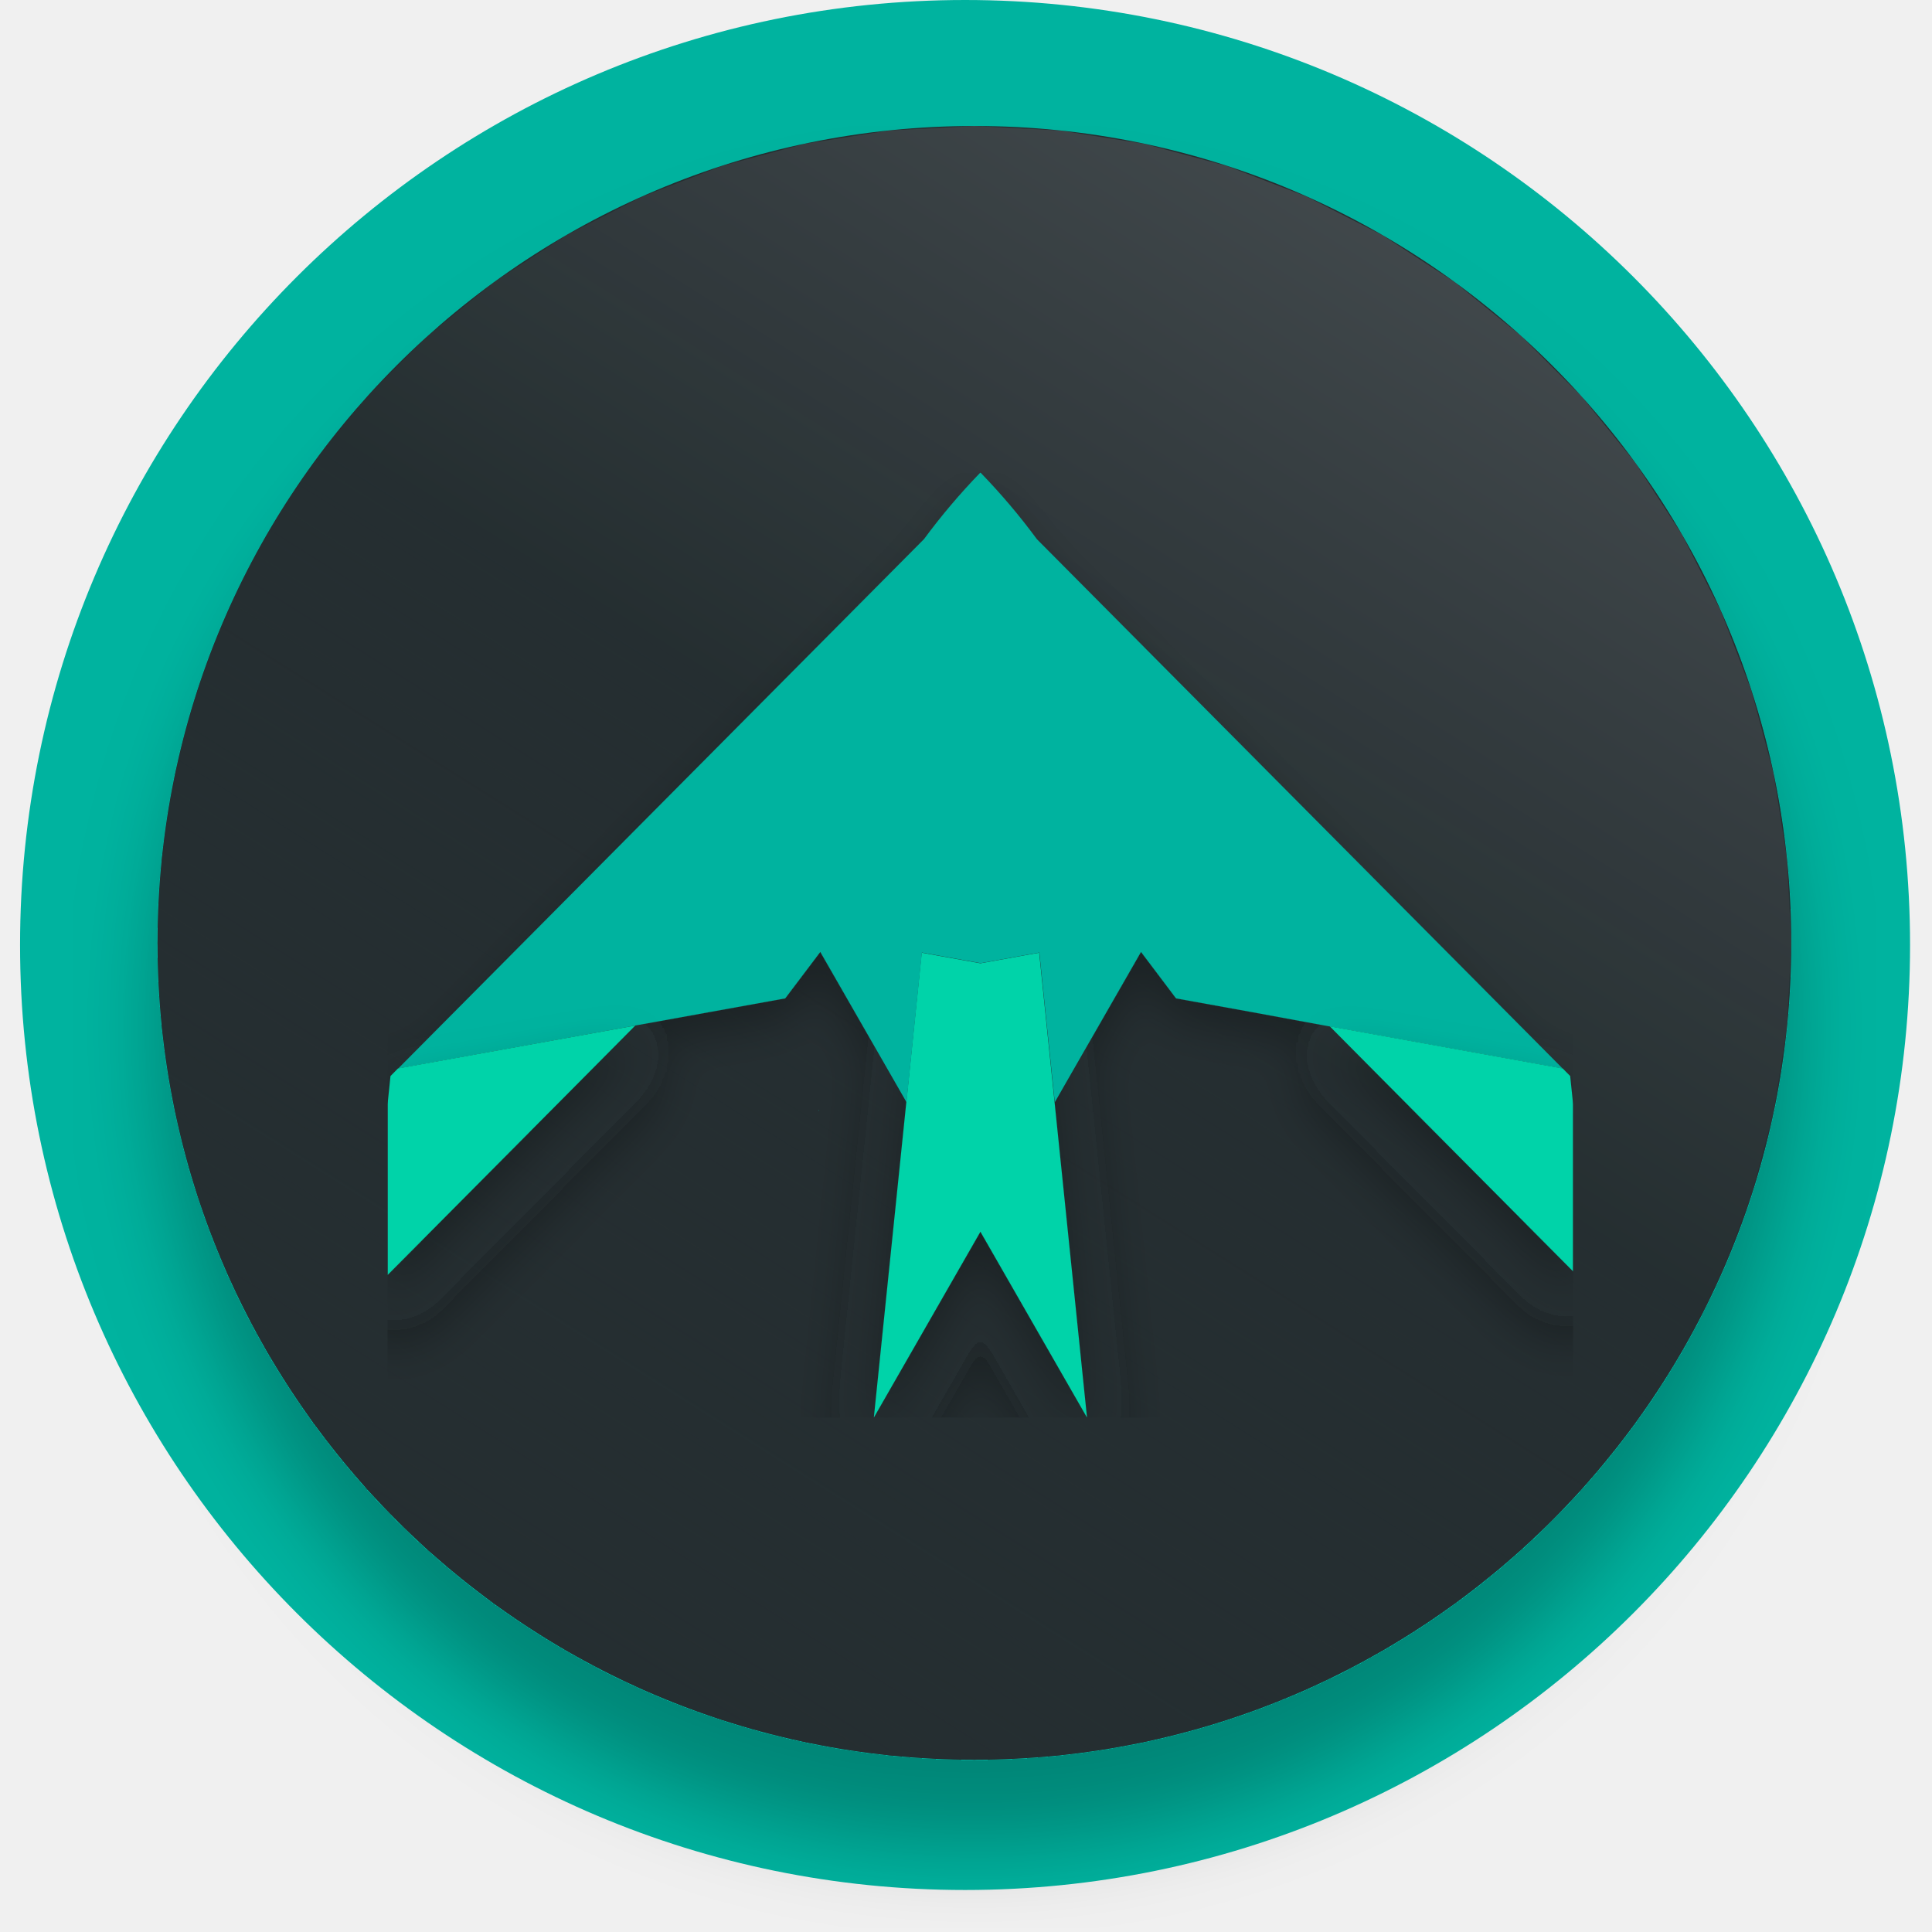
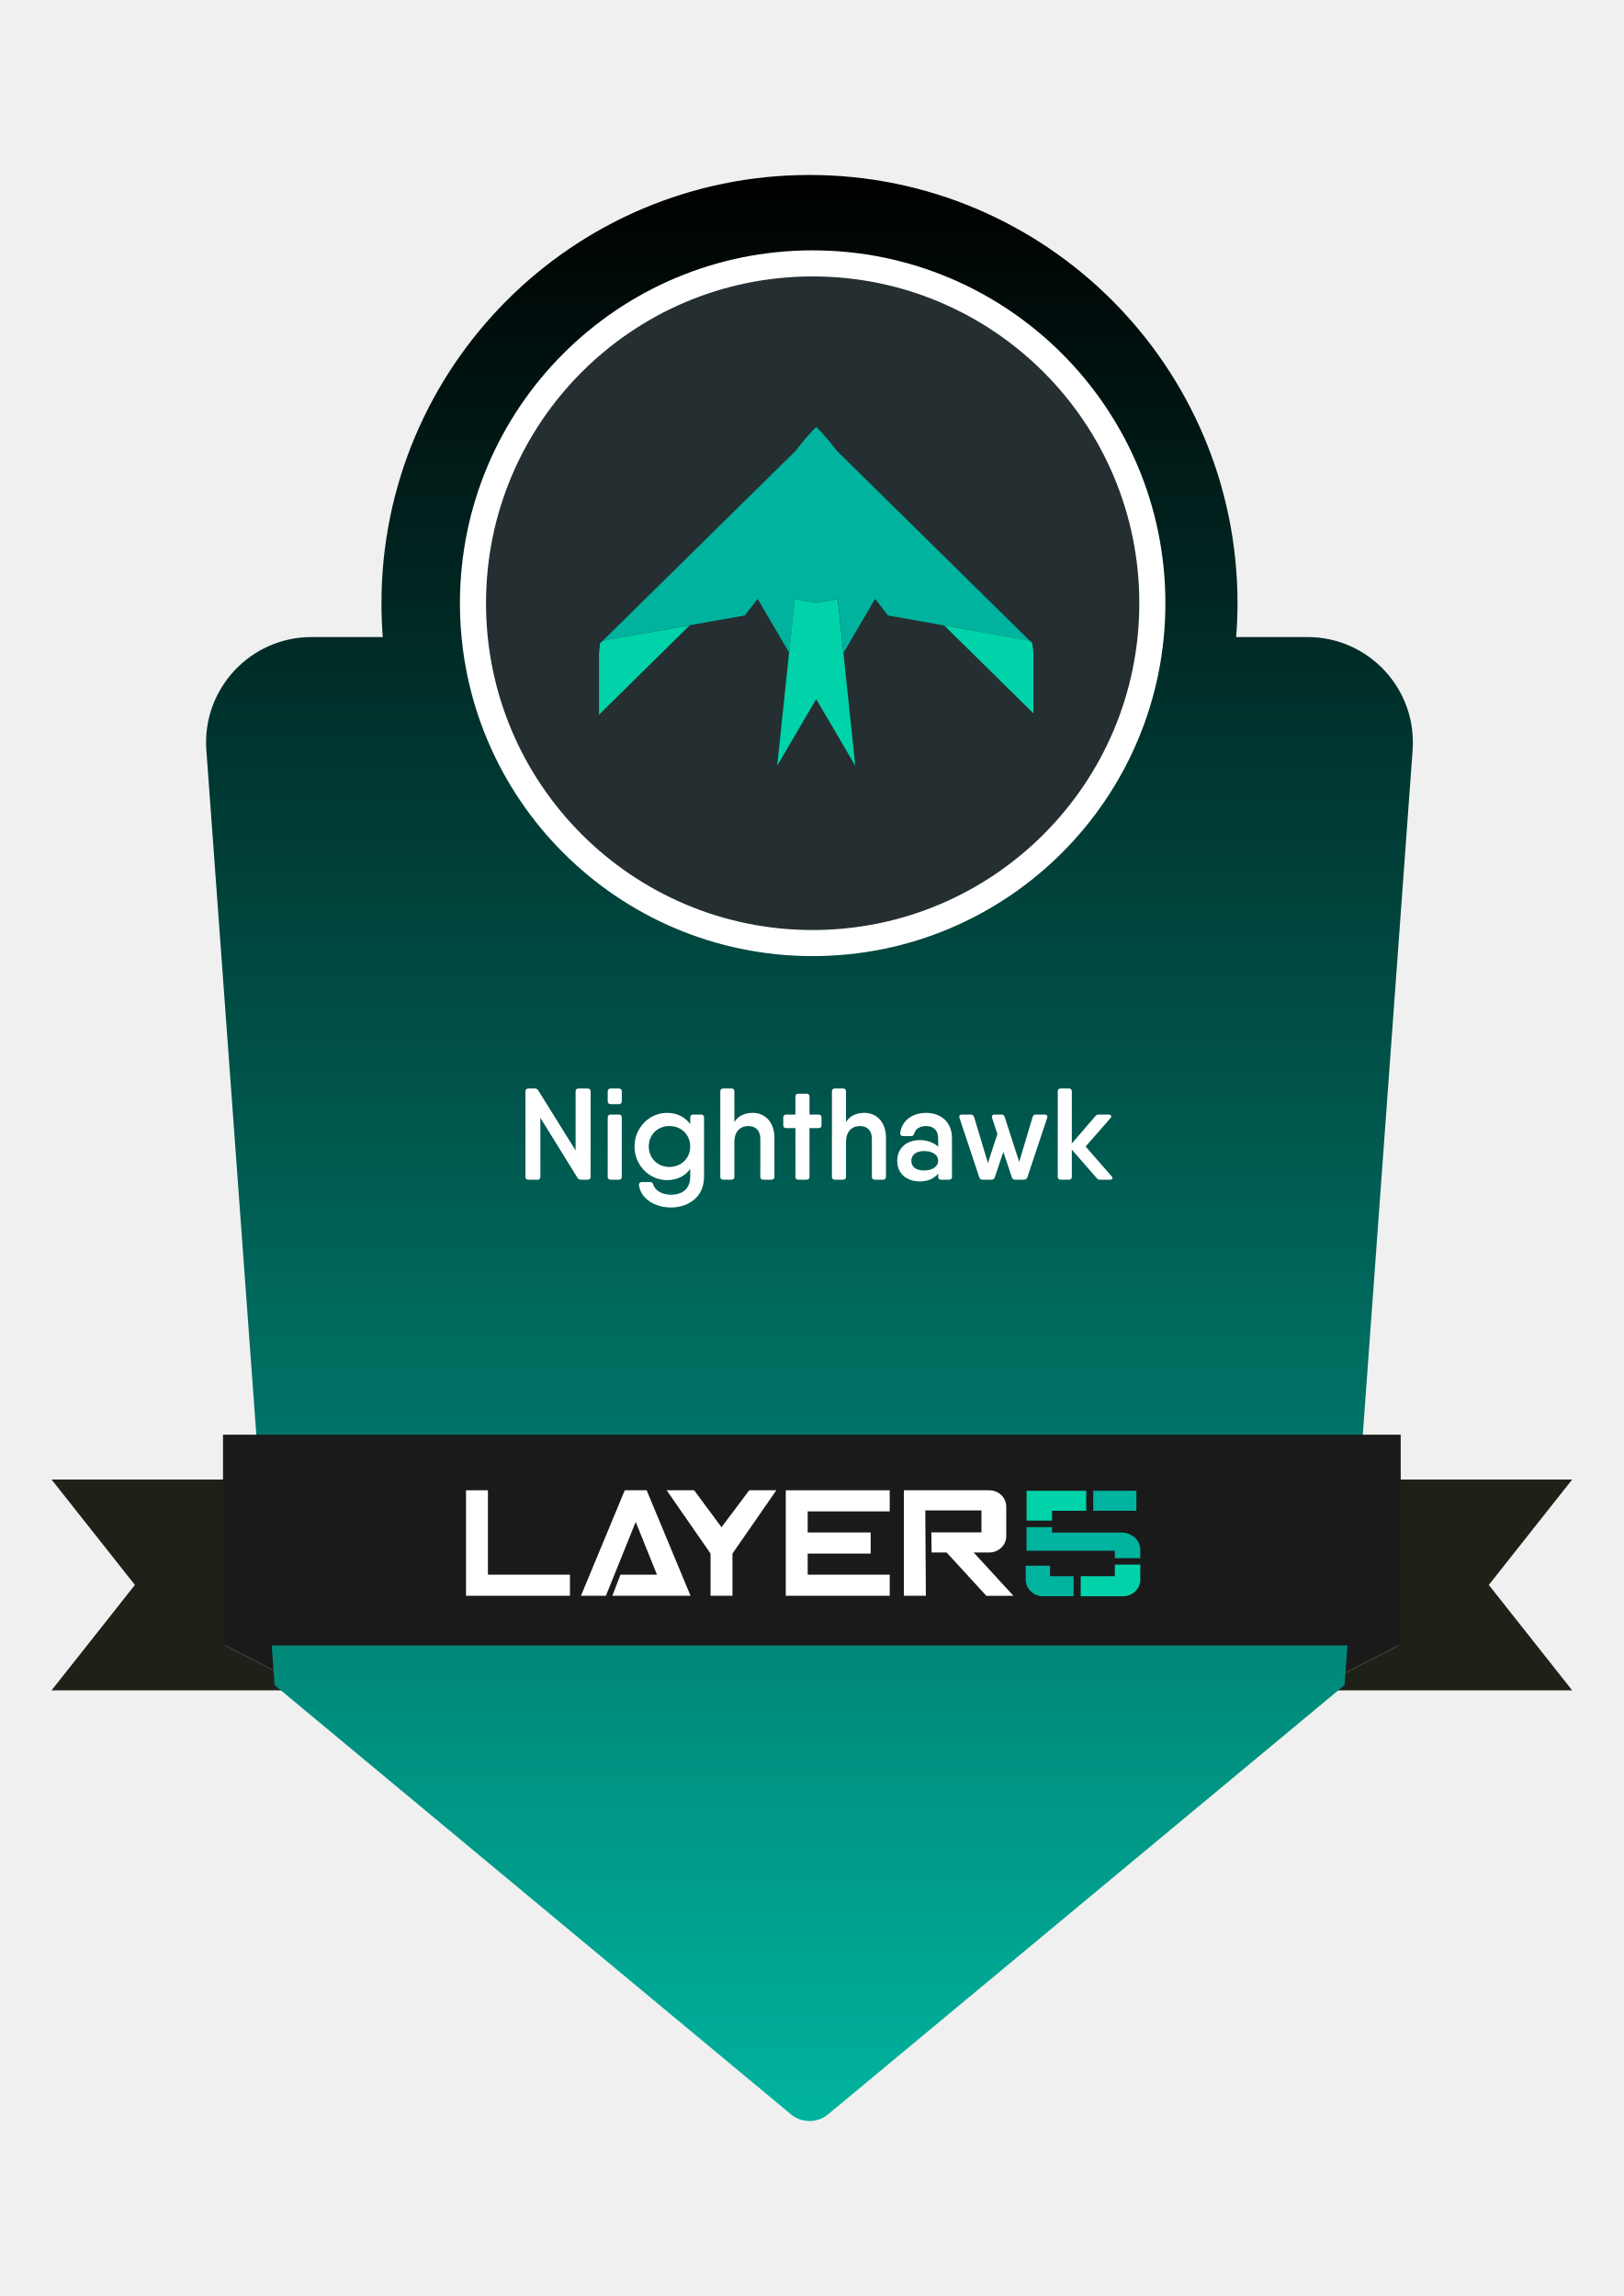
- <svg xmlns="http://www.w3.org/2000/svg" width="90" height="90" viewBox="0 0 91 92" fill="none">
-   <circle cx="45.455" cy="45" r="45" fill="#00B39F" />
-   <g filter="url(#filter0_d_16047_38563)">
-     <circle cx="45.9" cy="44.9" r="38.9" fill="#252E31" />
-   </g>
-   <path d="M45.9 6L49.966 6.213L53.988 6.85L57.921 7.904L61.722 9.363L65.35 11.212L68.765 13.429L71.929 15.992L74.808 18.871L77.371 22.035L79.588 25.45L81.437 29.078L82.896 32.879L83.95 36.812L84.587 40.834L84.8 44.9L84.587 48.966L83.95 52.988L82.896 56.921L81.437 60.722L79.588 64.35L77.371 67.765L74.808 70.929L71.929 73.808L68.765 76.371L65.35 78.588L61.722 80.437L57.921 81.896L53.988 82.95L49.966 83.587L45.9 83.8L41.834 83.587L37.812 82.95L33.879 81.896L30.078 80.437L26.45 78.588L23.035 76.371L19.871 73.808L16.992 70.929L14.429 67.765L12.212 64.35L10.363 60.722L8.904 56.921L7.85 52.988L7.213 48.966L7 44.9L7.213 40.834L7.85 36.812L8.904 32.879L10.363 29.078L12.212 25.45L14.429 22.035L16.992 18.871L19.871 15.992L23.035 13.429L26.45 11.212L30.078 9.363L33.879 7.904L37.812 6.85L41.834 6.213L45.9 6Z" fill="url(#paint0_linear_16047_38563)" />
-   <g clip-path="url(#clip0_16047_38563)" filter="url(#filter1_d_16047_38563)">
-     <g filter="url(#filter2_d_16047_38563)">
-       <path d="M48.221 45.504L46.187 45.872L44.319 45.535L43.391 45.367L42.658 52.496L41.112 67.503L46.187 58.652L51.262 67.503L49.718 52.496L48.983 45.367L48.221 45.504Z" fill="#00D3A9" />
-     </g>
-     <path d="M74.27 51.243L48.874 25.674C48.056 24.564 47.163 23.51 46.203 22.518L46.187 22.5L46.17 22.518C45.212 23.509 44.32 24.562 43.502 25.671L18.462 50.881L29.753 48.835L29.815 48.823L33.315 48.189L36.891 47.542L38.562 45.329L42.668 52.488L43.401 45.36L44.329 45.528L46.197 45.865L48.229 45.497L48.993 45.36L49.728 52.488L53.834 45.329L55.503 47.542L59.157 48.203L62.708 48.858L62.821 48.878L73.907 50.883L74.27 51.243ZM49.623 45.147C49.623 45.18 49.633 45.213 49.638 45.245C49.633 45.205 49.627 45.18 49.623 45.147Z" fill="#00B39F" />
-     <path d="M50.955 45.525L51.044 45.596L51.009 45.5L50.955 45.525Z" fill="#00B39F" />
-     <path d="M38.486 52.859C38.48 52.874 38.475 52.889 38.472 52.905L38.49 52.884L38.502 52.873L38.486 52.859Z" fill="#00B39F" />
-     <g filter="url(#filter3_d_16047_38563)">
-       <path d="M74.27 51.242V51.239L73.913 50.88L62.83 48.875H62.825L74.41 60.542V52.586L74.27 51.242Z" fill="#00D3A9" />
-     </g>
-     <g filter="url(#filter4_d_16047_38563)">
-       <path d="M18.462 50.877L18.452 50.879L18.095 51.241L17.955 52.585V60.716L29.747 48.84L29.749 48.836L18.462 50.877Z" fill="#00D3A9" />
+ <svg xmlns="http://www.w3.org/2000/svg" id="Layer_1" data-name="Layer 1" viewBox="0 0 595.28 841.89">
+   <defs>
+     <style>
+       .cls-1 {
+         fill: #00b39f;
+       }
+ 
+       .cls-2 {
+         fill: #fff;
+       }
+ 
+       .cls-3 {
+         fill: #252e31;
+         stroke: #fff;
+         stroke-width: 9.56px;
+       }
+ 
+       .cls-4 {
+         clip-path: url(#clippath-1);
+       }
+ 
+       .cls-5 {
+         fill: #00d3a9;
+       }
+ 
+       .cls-6 {
+         clip-path: url(#clippath);
+       }
+ 
+       .cls-7 {
+         fill: #a20e30;
+       }
+ 
+       .cls-8 {
+         fill: #1e2117;
+       }
+ 
+       .cls-9 {
+         fill: none;
+       }
+ 
+       .cls-10 {
+         fill: #1a1a1a;
+       }
+ 
+       .cls-11 {
+         fill: url(#linear-gradient);
+       }
+     </style>
+     <clipPath id="clippath">
+       <rect class="cls-9" x="18.91" y="64.17" width="557.47" height="713.56" />
+     </clipPath>
+     <linearGradient id="linear-gradient" x1="296.78" y1="779.83" x2="296.78" y2="66.28" gradientTransform="translate(0 844) scale(1 -1)" gradientUnits="userSpaceOnUse">
+       <stop offset="0" stop-color="#000" />
+       <stop offset="1" stop-color="#00b39f" />
+     </linearGradient>
+     <clipPath id="clippath-1">
+       <rect class="cls-9" x="219.59" y="156.55" width="159.28" height="124.24" />
+     </clipPath>
+   </defs>
+   <g class="cls-6">
+     <g>
+       <path class="cls-10" d="m480.87,602.94v16.86l32.65-16.86h-32.65Z" />
+       <path class="cls-10" d="m114.41,619.8v-16.86h-32.65l32.65,16.86Z" />
+       <path class="cls-8" d="m576.37,542.52H18.91l30.55,38.64-30.55,38.64h95.5l-32.65-16.86h32.65v-19.01h366.46v19.01h32.65l-32.65,16.86h95.5l-30.55-38.64,30.55-38.64Z" />
+       <path class="cls-11" d="m517.88,275.16l-24.94,342.73-189.32,157.36c-3.92,3.3-9.75,3.3-13.67,0l-189.28-157.36-25.01-342.73c-1.69-22.44,16.09-41.57,38.58-41.57h26.09c-.32-4.09-.48-8.22-.48-12.4,0-86.74,70.27-157.03,156.92-157.03s156.92,70.29,156.92,157.03c0,4.17-.16,8.31-.51,12.4h26.15c22.49,0,40.26,19.13,38.54,41.57Z" />
+       <path class="cls-3" d="m297.92,345.8c68.77,0,124.55-55.79,124.55-124.61s-55.78-124.61-124.55-124.61-124.52,55.79-124.52,124.61,55.75,124.61,124.52,124.61Z" />
+       <g class="cls-4">
+         <g>
+           <path class="cls-5" d="m305,220.04l-5.77,1.02-5.26-.93-2.61-.46-2.07,19.68-4.36,41.43,14.3-24.43,14.33,24.43-4.36-41.43-2.07-19.68-2.13.38Z" />
+           <path class="cls-1" d="m378.49,235.9l-71.67-70.59c-2.29-3.07-4.81-5.98-7.52-8.71l-.06-.05-.03.05c-2.71,2.73-5.22,5.64-7.52,8.7l-70.65,69.6,31.86-5.65.16-.03,9.88-1.75,10.1-1.78,4.71-6.11,11.59,19.76,2.07-19.68,2.61.46,5.26.93,5.73-1.02,2.17-.38,2.07,19.68,11.6-19.76,4.68,6.11,10.32,1.82,10.03,1.81.32.06,31.25,5.53,1.05.99Zm-69.54-16.83c0,.09.03.18.03.27,0-.11-.03-.18-.03-.27Z" />
+           <path class="cls-1" d="m312.71,220.1l.26.2-.13-.27-.13.07Z" />
+           <path class="cls-1" d="m277.51,240.37s-.03.08-.03.13l.06-.06.03-.03-.06-.04Z" />
+           <path class="cls-5" d="m378.49,235.9h0s-1.02-1-1.02-1l-31.28-5.53h0l32.68,32.21v-21.97l-.38-3.71Z" />
+           <path class="cls-5" d="m221.03,234.9h-.03s-1.02,1.01-1.02,1.01l-.38,3.71v22.45l33.26-32.79h.03s-31.86,5.62-31.86,5.62Z" />
+         </g>
+       </g>
+       <path class="cls-7" d="m114.41,583.9v19.01h366.46v-19.01H114.41Z" />
+       <path class="cls-10" d="m513.52,603.34H81.76v-77.27h431.76v77.27Z" />
+       <path class="cls-2" d="m178.88,546.45h-8.03v38.68h38.1v-7.73h-30.07v-30.95Z" />
+       <path class="cls-2" d="m229.05,546.45l-16.06,38.68h9.14l10.93-27.07,7.8,19.34h-13.38l-2.99,7.73h28.67l-16.09-38.68h-8.03Z" />
+       <path class="cls-2" d="m264.51,559.99l-10.03-13.54h-10.07l16.09,23.21v15.47h8.03v-15.47l16.09-23.21h-9.94l-10.16,13.54Z" />
+       <path class="cls-2" d="m288.08,552.54v32.59h38.1v-7.73h-30.07v-7.74h23.09v-7.74h-23.09v-7.73h30.07v-7.74h-38.1v6.09Z" />
+       <path class="cls-2" d="m339.21,553.83h20.61v8.05h-18.38l.1,7.38h5.51l14.56,15.89h9.94l-14.59-15.89h5.7c.83,0,1.66-.15,2.39-.46.76-.3,1.47-.74,2.04-1.3.57-.56,1.05-1.22,1.34-1.95.32-.73.48-1.51.48-2.3v-10.79c0-1.59-.64-3.12-1.82-4.25-1.18-1.13-2.77-1.76-4.43-1.76h-31.28v38.68h8.06l-.22-31.3Z" />
+       <path class="cls-1" d="m416.62,546.62h-15.83v7.34h15.83v-7.34Z" />
+       <path class="cls-1" d="m418.05,571.34v-3.04c0-3.5-3.06-6.34-6.85-6.34h-25.52v-2h-9.33v8.66h32.37v2.71h9.33Z" />
+       <path class="cls-5" d="m385.69,557.57v-3.6h12.52v-7.34h-21.85v10.94h9.33Z" />
+       <path class="cls-5" d="m408.72,573.7v4.27h-12.52v7.34h15.42c1.66.03,3.28-.59,4.49-1.71,1.21-1.12,1.91-2.65,1.94-4.27v-5.63h-9.33Z" />
+       <path class="cls-1" d="m384.95,574.1v3.87h8.66v7.34h-11.15c-1.66.03-3.28-.59-4.49-1.71-1.21-1.12-1.91-2.66-1.94-4.27v-5.23h8.92Z" />
+       <path class="cls-2" d="m211.02,400.23c0-.72.38-1.1,1.05-1.1h3.34c.73,0,1.12.38,1.12,1.1v31.3c0,.67-.38,1.05-1.12,1.05h-2.33c-.57,0-1.05-.19-1.34-.67l-13.63-22.03v21.65c0,.67-.38,1.05-1.08,1.05h-3.34c-.67,0-1.05-.38-1.05-1.05v-31.3c0-.72.38-1.1,1.05-1.1h2.39c.57,0,.99.24,1.27.72l13.67,21.98v-21.6Zm12.9,4.63c-.73,0-1.12-.38-1.12-1.05v-3.58c0-.72.38-1.1,1.12-1.1h2.99c.67,0,1.05.38,1.05,1.1v3.58c0,.67-.38,1.05-1.05,1.05h-2.99Zm0,27.71c-.73,0-1.12-.38-1.12-1.05v-21.74c0-.72.38-1.1,1.12-1.1h2.99c.67,0,1.05.38,1.05,1.1v21.74c0,.67-.38,1.05-1.05,1.05h-2.99Zm33.07-23.89c.73,0,1.12.38,1.12,1.1v21.74c0,7.65-6.02,11.23-12.14,11.23-5.7,0-11.05-3.06-11.72-8.22-.03-.72.38-1.1,1.05-1.1h3.06c.64,0,.96.33,1.15.96.57,1.86,2.83,3.68,6.47,3.68,4.49,0,7.07-2.44,7.07-6.55v-2.91c-1.82,2.53-4.68,4.11-8.51,4.11-6.5,0-11.91-5.45-11.91-12.33s5.42-12.33,11.91-12.33c3.82,0,6.69,1.62,8.51,4.16v-2.44c0-.72.38-1.1,1.05-1.1h2.9Zm-11.56,19.21c4.36,0,7.61-3.2,7.61-7.5s-3.25-7.5-7.61-7.5-7.58,3.2-7.58,7.5,3.25,7.5,7.58,7.5Zm30.58-19.83c4.46,0,7.9,3.39,7.9,9.13v14.33c0,.67-.38,1.05-1.05,1.05h-3.03c-.7,0-1.08-.38-1.08-1.05v-14c0-3.11-1.88-4.63-4.36-4.63-2.71,0-5.16,1.62-5.16,5.97v12.66c0,.67-.38,1.05-1.05,1.05h-2.99c-.73,0-1.12-.38-1.12-1.05v-31.3c0-.72.38-1.1,1.12-1.1h2.99c.67,0,1.05.38,1.05,1.1v11.18c1.53-2.34,3.89-3.34,6.78-3.34Zm24.05.62c.73,0,1.12.38,1.12,1.1v2.82c0,.67-.38,1.05-1.12,1.05h-3.28v17.87c0,.67-.38,1.05-1.12,1.05h-2.99c-.67,0-1.05-.38-1.05-1.05v-17.87h-3.34c-.73,0-1.12-.38-1.12-1.05v-2.82c0-.72.38-1.1,1.12-1.1h3.34v-6.55c0-.72.38-1.1,1.05-1.1h2.99c.73,0,1.12.38,1.12,1.1v6.55h3.28Zm16.88-.62c4.43,0,7.87,3.39,7.87,9.13v14.33c0,.67-.38,1.05-1.05,1.05h-2.99c-.73,0-1.12-.38-1.12-1.05v-14c0-3.11-1.85-4.63-4.33-4.63-2.74,0-5.16,1.62-5.16,5.97v12.66c0,.67-.38,1.05-1.05,1.05h-3.03c-.7,0-1.08-.38-1.08-1.05v-31.3c0-.72.38-1.1,1.08-1.1h3.03c.67,0,1.05.38,1.05,1.1v11.18c1.53-2.34,3.85-3.34,6.79-3.34Zm22.55,0c5.32,0,9.52,3.25,9.52,9.22v14.24c0,.67-.38,1.05-1.11,1.05h-2.9c-.67,0-1.05-.38-1.05-1.05v-1.19c-1.5,1.86-3.79,2.87-6.79,2.87-4.3,0-8.22-2.48-8.22-7.55s3.92-7.6,8.22-7.6c2.99,0,5.29,1,6.79,2.44v-2.96c0-3.3-1.91-4.63-4.46-4.63-2.13,0-3.85.96-4.3,2.72-.22.62-.48.96-1.15.96h-2.96c-.67,0-1.08-.38-1.05-1.1.57-4.63,4.56-7.41,9.46-7.41Zm-.7,21.12c3.09,0,5.16-1.48,5.16-3.54,0-2.2-2.07-3.58-5.16-3.58s-4.68,1.53-4.68,3.58,1.47,3.54,4.68,3.54Zm44.25-20.5h-.03c.76,0,1.15.48.89,1.24l-7.26,21.79c-.19.57-.67.86-1.24.86h-3.19c-.64,0-1.05-.29-1.24-.86l-3.12-9.37-3.15,9.37c-.19.57-.67.86-1.24.86h-3.19c-.64,0-1.05-.29-1.24-.86l-7.26-21.79c-.26-.76.1-1.24.86-1.24h3.28c.57,0,1.02.29,1.21.91l5.07,16.87,3.47-10.66-1.94-5.88c-.26-.76.13-1.24.89-1.24h2.55c.61,0,.99.29,1.18.91l5.32,16.44,4.91-16.44c.19-.62.57-.91,1.21-.91h3.28Zm24.46,22.6c.64.67.35,1.29-.57,1.29h-3.63c-.57,0-.96-.19-1.27-.62l-9.08-10.42v9.99c0,.67-.38,1.05-1.05,1.05h-3.03c-.7,0-1.08-.38-1.08-1.05v-31.3c0-.72.38-1.1,1.08-1.1h3.03c.67,0,1.05.38,1.05,1.1v19.07l8.6-9.99c.32-.43.7-.62,1.27-.62h3.63c.92,0,1.21.62.64,1.34l-9.08,10.37,9.49,10.89Z" />
    </g>
  </g>
-   <defs>
-     <filter id="filter0_d_16047_38563" x="3" y="6" width="85.8" height="85.797" filterUnits="userSpaceOnUse" color-interpolation-filters="sRGB">
-       <feFlood flood-opacity="0" result="BackgroundImageFix" />
-       <feColorMatrix in="SourceAlpha" type="matrix" values="0 0 0 0 0 0 0 0 0 0 0 0 0 0 0 0 0 0 127 0" result="hardAlpha" />
-       <feOffset dy="4" />
-       <feGaussianBlur stdDeviation="2" />
-       <feComposite in2="hardAlpha" operator="out" />
-       <feColorMatrix type="matrix" values="0 0 0 0 0 0 0 0 0 0 0 0 0 0 0 0 0 0 0.25 0" />
-       <feBlend mode="normal" in2="BackgroundImageFix" result="effect1_dropShadow_16047_38563" />
-       <feBlend mode="normal" in="SourceGraphic" in2="effect1_dropShadow_16047_38563" result="shape" />
-     </filter>
-     <filter id="filter1_d_16047_38563" x="15.955" y="21.5" width="60.455" height="49" filterUnits="userSpaceOnUse" color-interpolation-filters="sRGB">
-       <feFlood flood-opacity="0" result="BackgroundImageFix" />
-       <feColorMatrix in="SourceAlpha" type="matrix" values="0 0 0 0 0 0 0 0 0 0 0 0 0 0 0 0 0 0 127 0" result="hardAlpha" />
-       <feOffset dy="1" />
-       <feGaussianBlur stdDeviation="1" />
-       <feComposite in2="hardAlpha" operator="out" />
-       <feColorMatrix type="matrix" values="0 0 0 0 0 0 0 0 0 0 0 0 0 0 0 0 0 0 0.25 0" />
-       <feBlend mode="normal" in2="BackgroundImageFix" result="effect1_dropShadow_16047_38563" />
-       <feBlend mode="normal" in="SourceGraphic" in2="effect1_dropShadow_16047_38563" result="shape" />
-     </filter>
-     <filter id="filter2_d_16047_38563" x="39.112" y="44.367" width="14.149" height="26.133" filterUnits="userSpaceOnUse" color-interpolation-filters="sRGB">
-       <feFlood flood-opacity="0" result="BackgroundImageFix" />
-       <feColorMatrix in="SourceAlpha" type="matrix" values="0 0 0 0 0 0 0 0 0 0 0 0 0 0 0 0 0 0 127 0" result="hardAlpha" />
-       <feOffset dy="1" />
-       <feGaussianBlur stdDeviation="1" />
-       <feComposite in2="hardAlpha" operator="out" />
-       <feColorMatrix type="matrix" values="0 0 0 0 0 0 0 0 0 0 0 0 0 0 0 0 0 0 0.25 0" />
-       <feBlend mode="normal" in2="BackgroundImageFix" result="effect1_dropShadow_16047_38563" />
-       <feBlend mode="normal" in="SourceGraphic" in2="effect1_dropShadow_16047_38563" result="shape" />
-     </filter>
-     <filter id="filter3_d_16047_38563" x="60.825" y="47.875" width="15.585" height="15.664" filterUnits="userSpaceOnUse" color-interpolation-filters="sRGB">
-       <feFlood flood-opacity="0" result="BackgroundImageFix" />
-       <feColorMatrix in="SourceAlpha" type="matrix" values="0 0 0 0 0 0 0 0 0 0 0 0 0 0 0 0 0 0 127 0" result="hardAlpha" />
-       <feOffset dy="1" />
-       <feGaussianBlur stdDeviation="1" />
-       <feComposite in2="hardAlpha" operator="out" />
-       <feColorMatrix type="matrix" values="0 0 0 0 0 0 0 0 0 0 0 0 0 0 0 0 0 0 0.25 0" />
-       <feBlend mode="normal" in2="BackgroundImageFix" result="effect1_dropShadow_16047_38563" />
-       <feBlend mode="normal" in="SourceGraphic" in2="effect1_dropShadow_16047_38563" result="shape" />
-     </filter>
-     <filter id="filter4_d_16047_38563" x="15.955" y="47.836" width="15.794" height="15.883" filterUnits="userSpaceOnUse" color-interpolation-filters="sRGB">
-       <feFlood flood-opacity="0" result="BackgroundImageFix" />
-       <feColorMatrix in="SourceAlpha" type="matrix" values="0 0 0 0 0 0 0 0 0 0 0 0 0 0 0 0 0 0 127 0" result="hardAlpha" />
-       <feOffset dy="1" />
-       <feGaussianBlur stdDeviation="1" />
-       <feComposite in2="hardAlpha" operator="out" />
-       <feColorMatrix type="matrix" values="0 0 0 0 0 0 0 0 0 0 0 0 0 0 0 0 0 0 0.25 0" />
-       <feBlend mode="normal" in2="BackgroundImageFix" result="effect1_dropShadow_16047_38563" />
-       <feBlend mode="normal" in="SourceGraphic" in2="effect1_dropShadow_16047_38563" result="shape" />
-     </filter>
-     <linearGradient id="paint0_linear_16047_38563" x1="73.552" y1="2.016" x2="21.998" y2="83.8" gradientUnits="userSpaceOnUse">
-       <stop stop-color="white" stop-opacity="0.17" />
-       <stop offset="0.486" stop-color="#252E31" stop-opacity="0.16" />
-       <stop offset="1" stop-color="#252E31" />
-     </linearGradient>
-     <clipPath id="clip0_16047_38563">
-       <rect width="56.455" height="45" fill="white" transform="translate(17.9553 22.5)" />
-     </clipPath>
-   </defs>
</svg>
